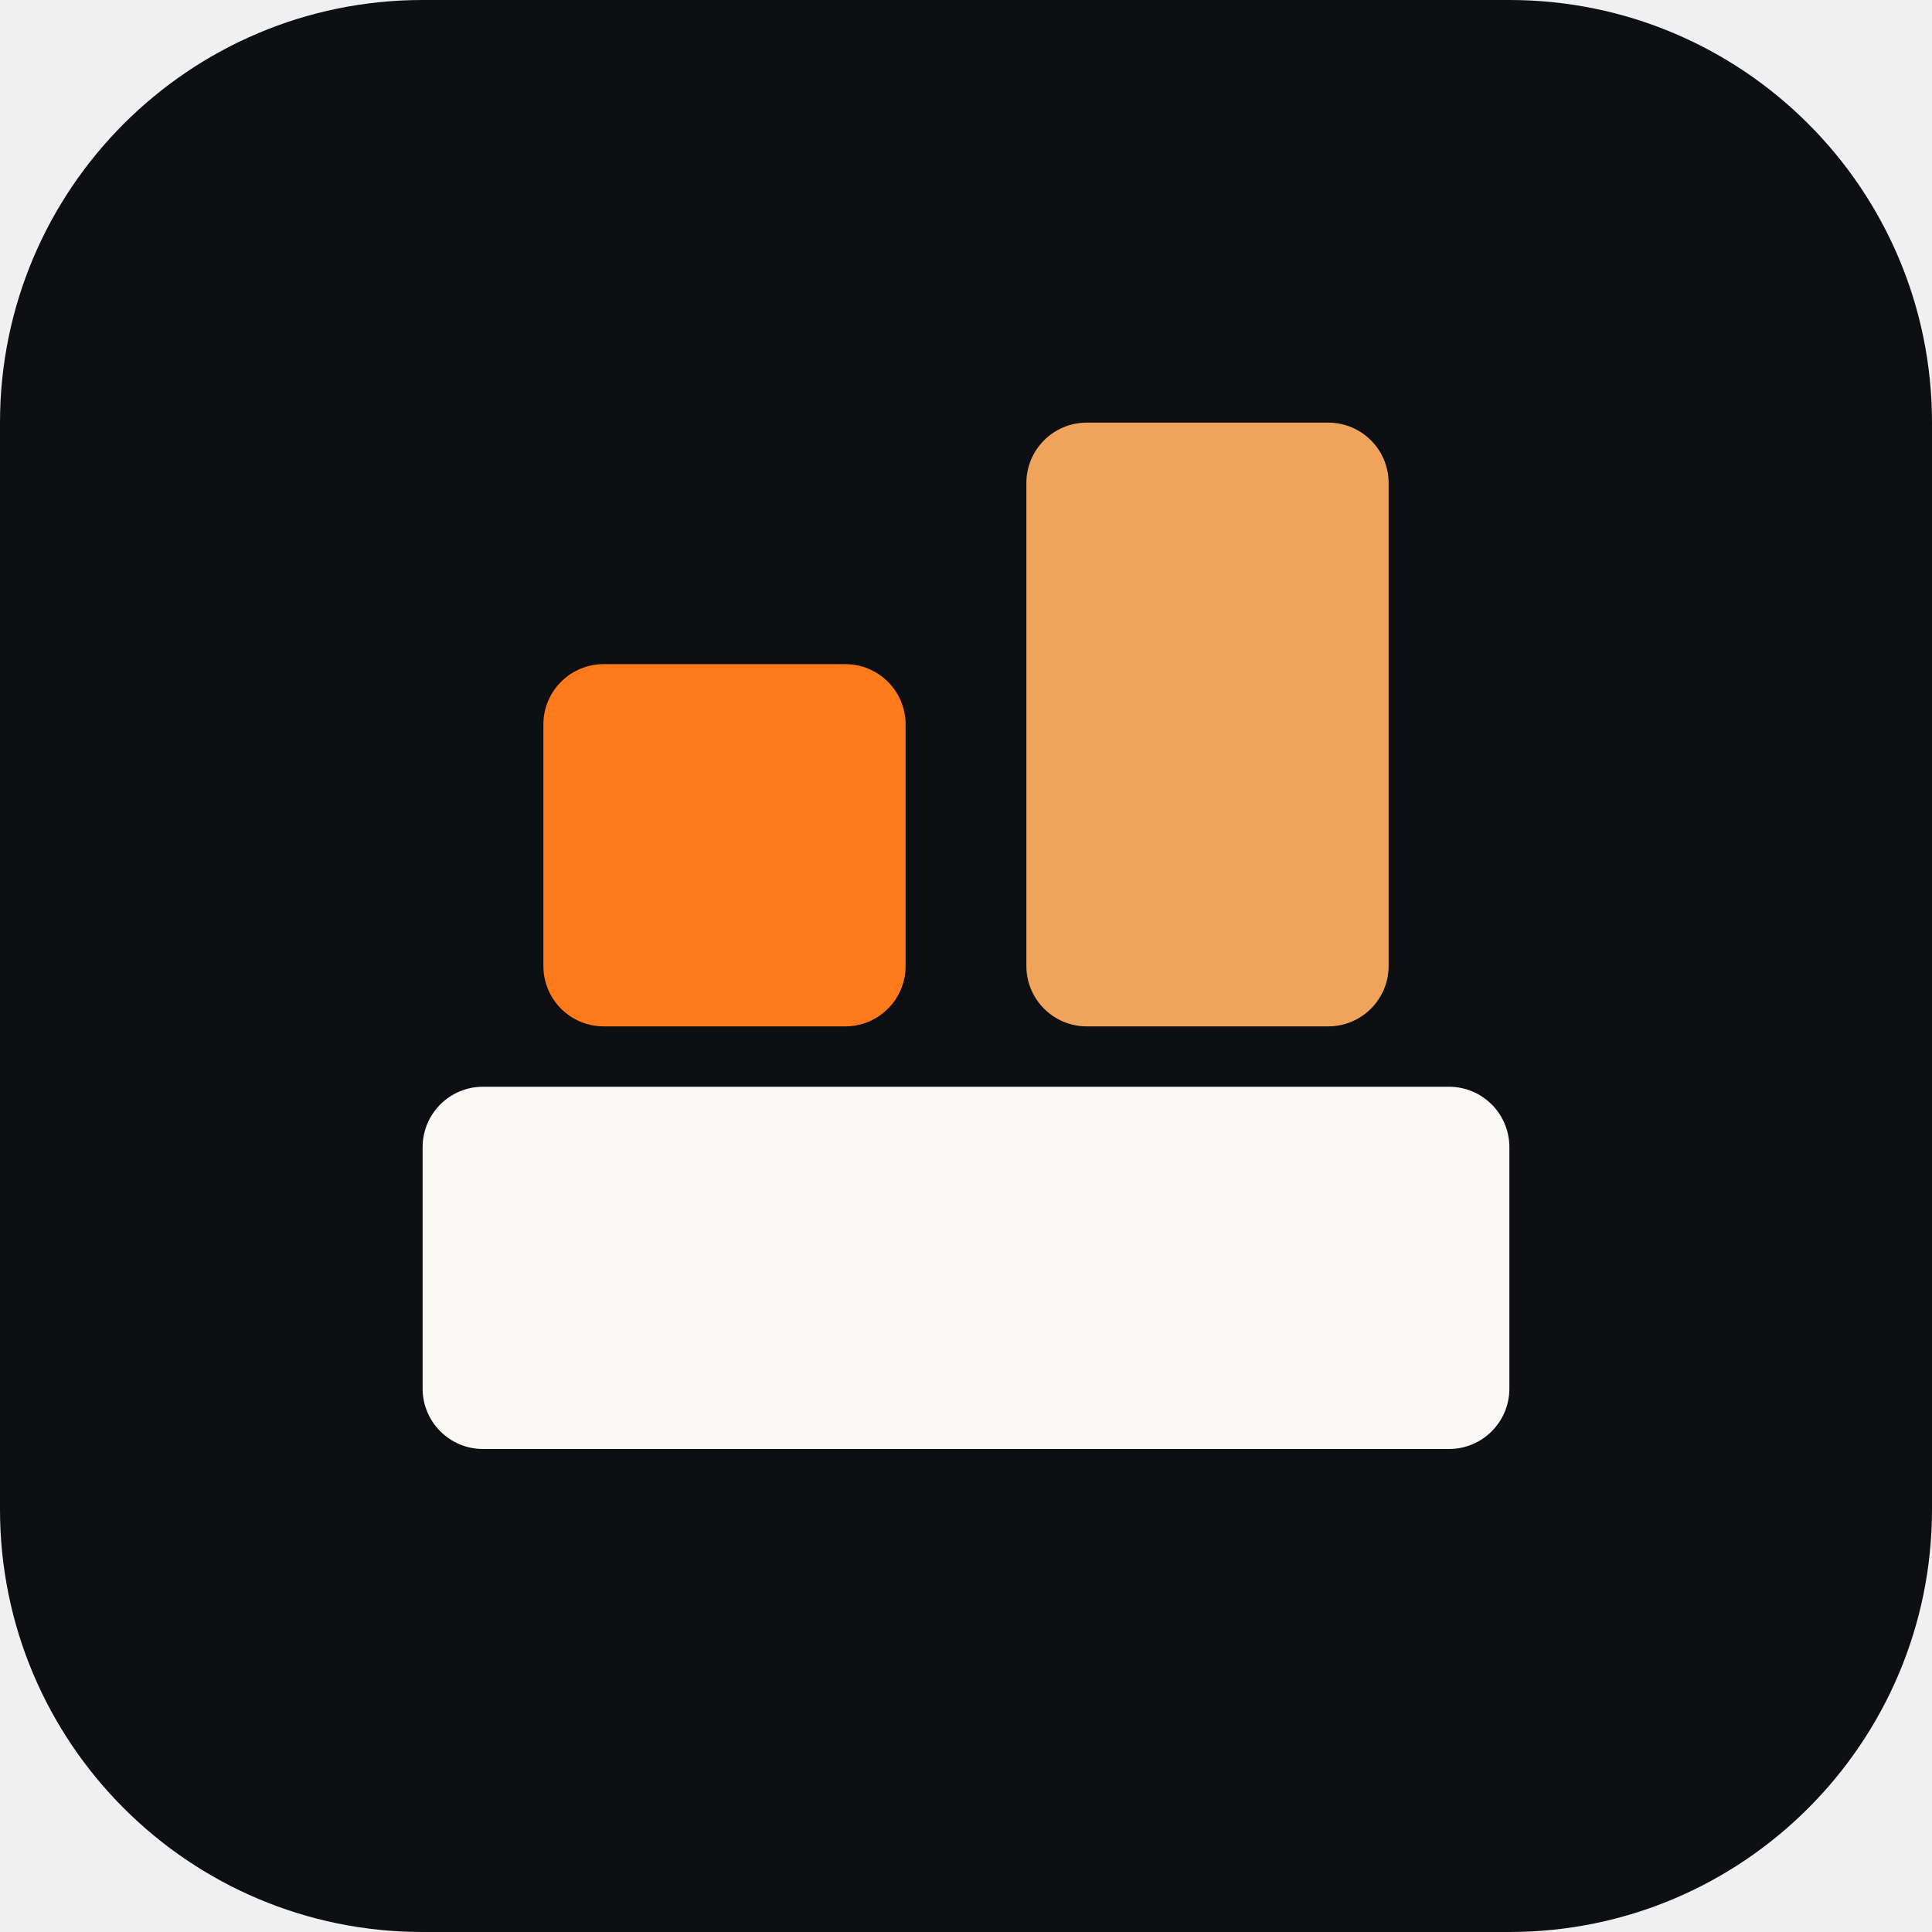
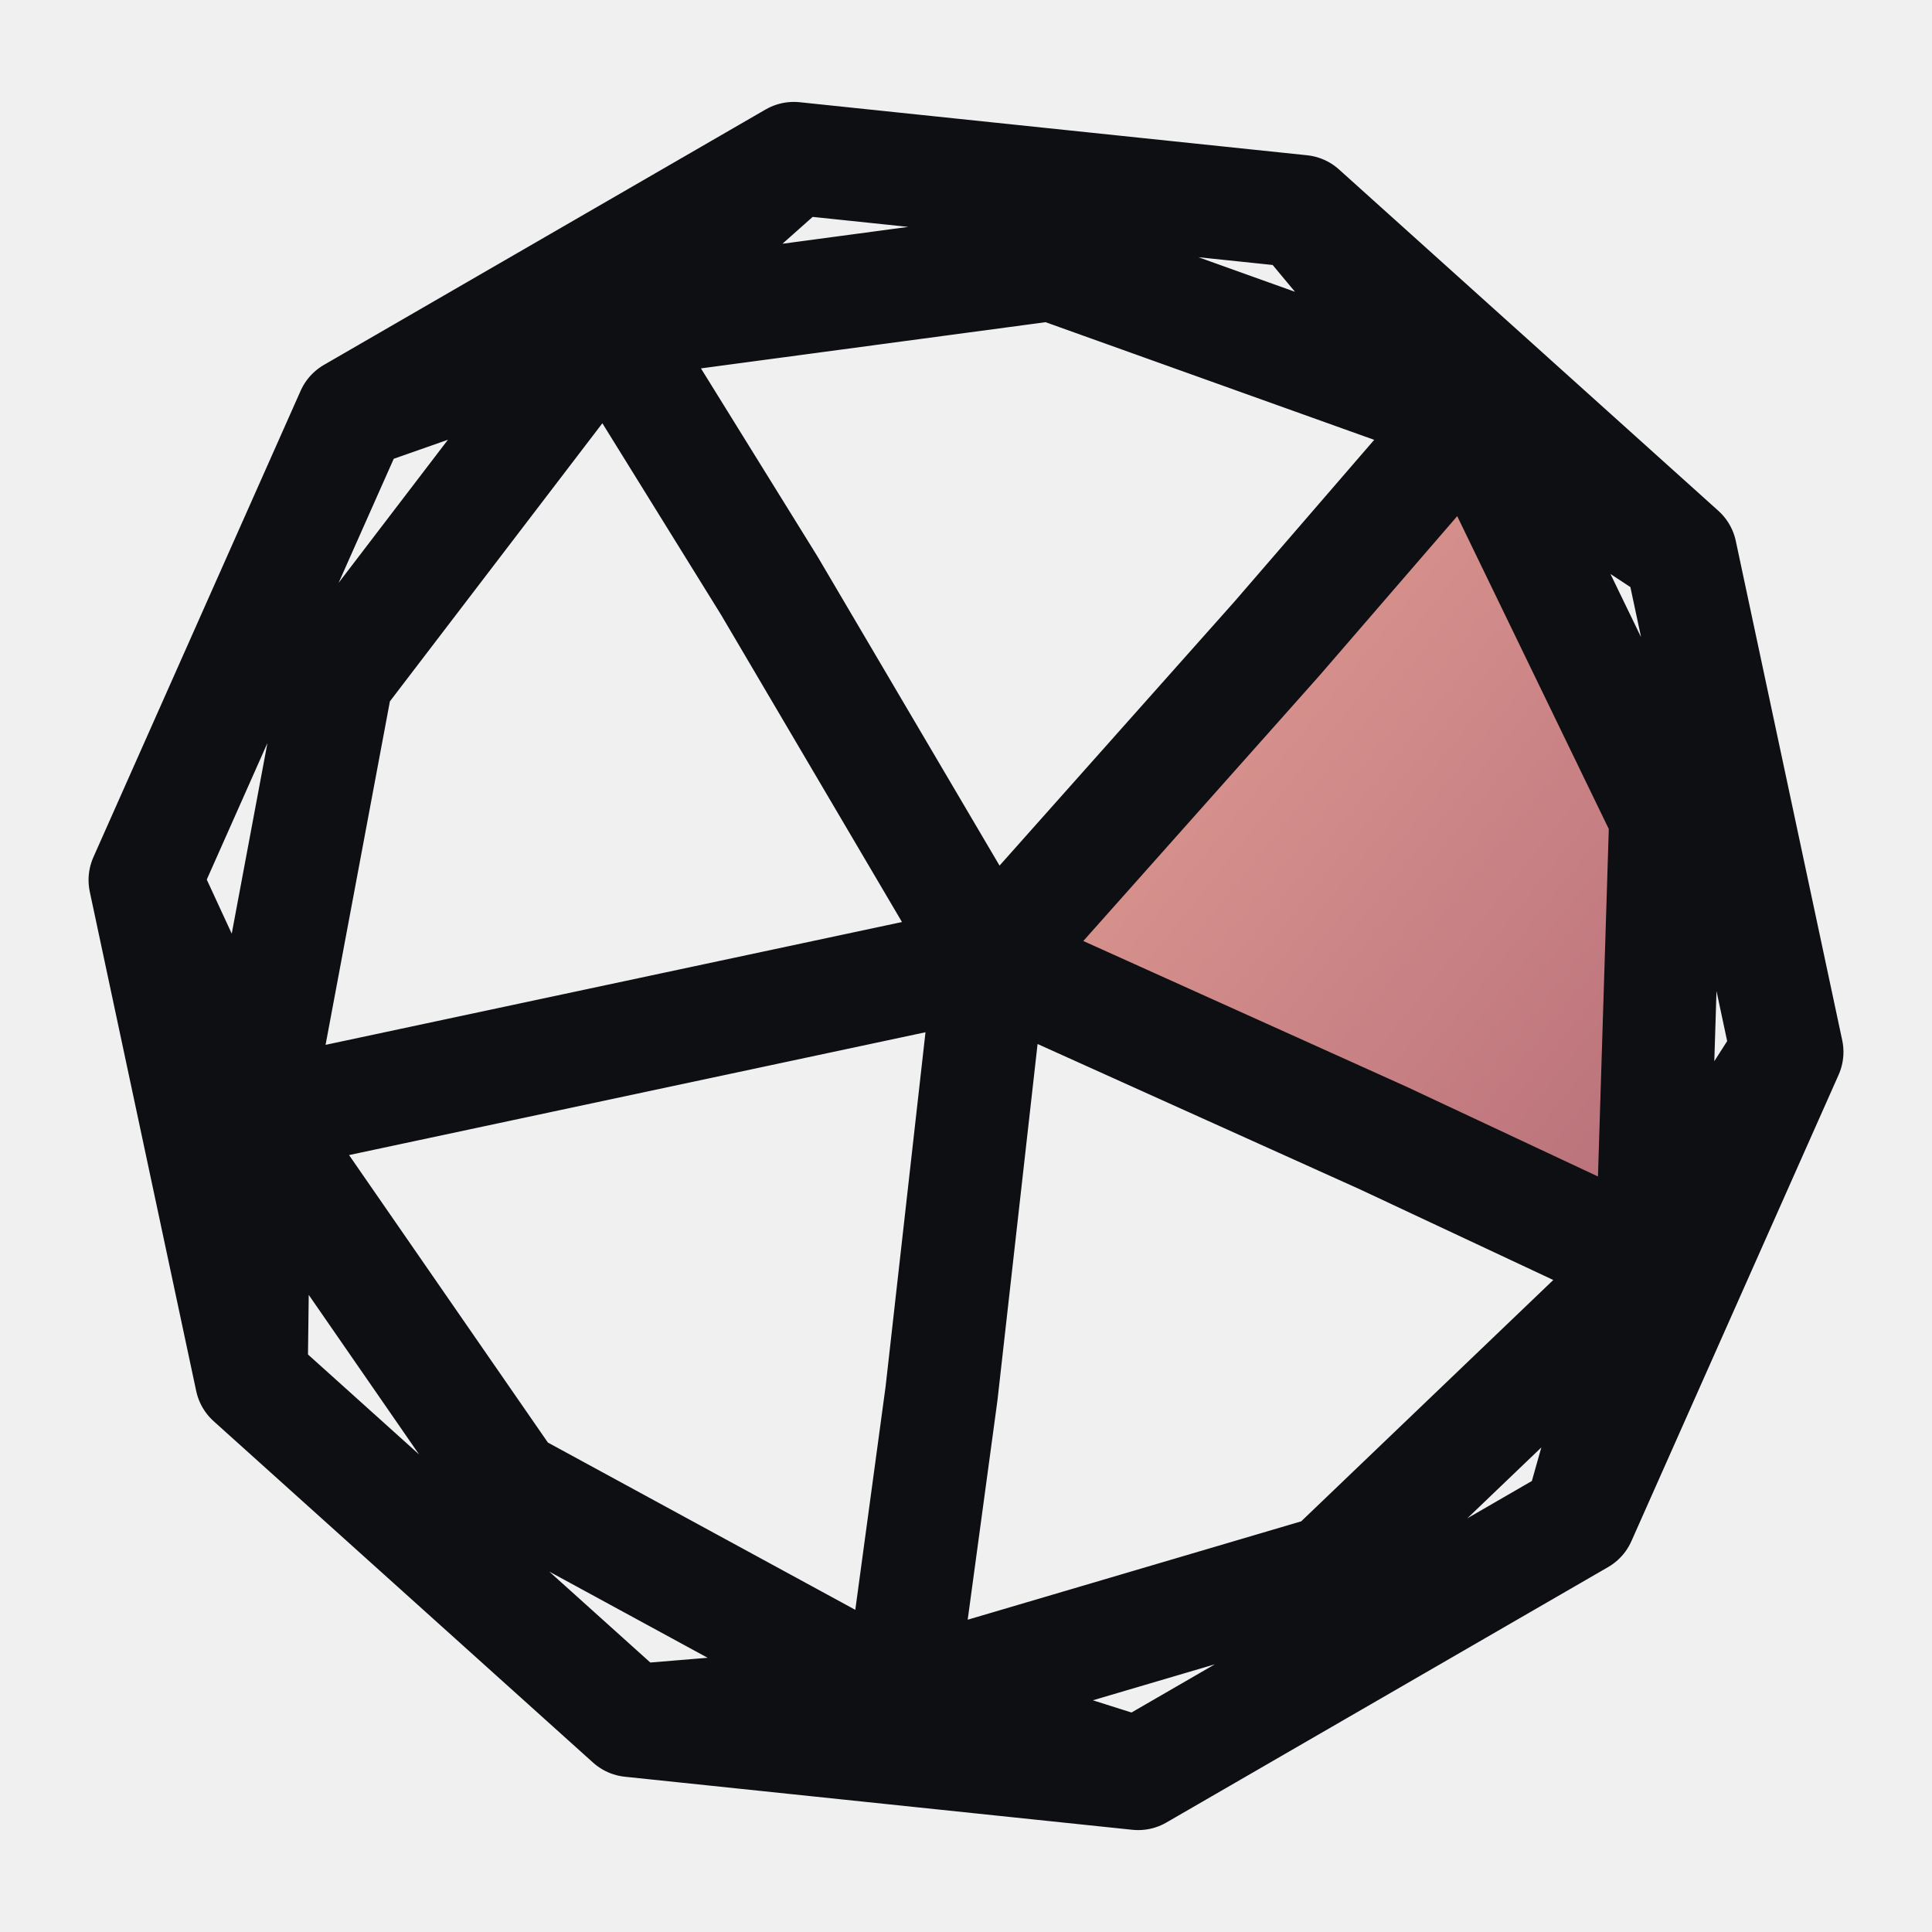
- <svg xmlns="http://www.w3.org/2000/svg" viewBox="0 0 64 64">
-   <rect width="64" height="64" rx="14" fill="#0E0F12" />
-   <rect x="14" y="36" width="36" height="12" rx="2" fill="#F9F8F4" />
-   <rect x="18" y="22" width="12" height="12" rx="2" fill="#FF7A1A" />
-   <rect x="34" y="14" width="12" height="20" rx="2" fill="#F0A35A" />
+ <svg xmlns="http://www.w3.org/2000/svg" viewBox="0 0 240 240">
+   <style>
+     .sphere { stroke: #0E0F12 }
+     @media (prefers-color-scheme: dark) { .sphere { stroke: #FFFFFF } }
+   </style>
+   <defs>
+     <linearGradient id="site-break-favicon-face" x1="0" y1="0" x2="1" y2="1">
+       <stop offset="0" stop-color="#E8A598" />
+       <stop offset="1" stop-color="#B76E79" />
+     </linearGradient>
+   </defs>
+   <polygon class="face" points="182.68,51.49 206.9,101.48 205.17,157 171.83,141.37 123.01,119.36 158.61,79.35" fill="url(#site-break-favicon-face)" />
+   <path class="sphere" d="M18 109.32L31.22 171.34M18 109.32L31.63 138.83M18 109.32L43.74 51.39M31.22 171.34L31.63 138.83M31.22 171.34L78.35 213.75M31.63 138.83L41.86 84.2M31.63 138.83L63.25 184.55M31.63 138.83L69.83 130.69M41.86 84.2L75.43 40.26M43.74 51.39L75.43 40.26M43.74 51.39L98.61 19.66M63.25 184.55L111.82 210.98M69.83 130.69L123.01 119.36M75.43 40.26L95.57 72.76M75.43 40.26L98.61 19.66M75.43 40.26L130.64 32.86M78.35 213.75L111.82 210.98M78.35 213.75L141.39 220.34M95.57 72.76L123.01 119.36M98.61 19.66L161.65 26.25M111.82 210.98L116.96 173.1M111.82 210.98L141.39 220.34M111.82 210.98L165.25 195.22M116.96 173.1L123.01 119.36M123.01 119.36L158.61 79.35M123.01 119.36L171.83 141.37M130.64 32.86L182.68 51.49M141.39 220.34L196.26 188.61M158.61 79.35L182.68 51.49M161.65 26.25L182.68 51.49M161.65 26.25L208.78 68.66M165.25 195.22L205.17 157M171.83 141.37L205.17 157M182.68 51.49L206.9 101.48M182.68 51.49L208.78 68.66M196.26 188.61L205.17 157M196.26 188.61L222 130.68M205.17 157L206.9 101.48M205.17 157L222 130.68M208.78 68.66L222 130.68" fill="none" stroke-width="14" stroke-linecap="round" stroke-linejoin="round" />
</svg>
